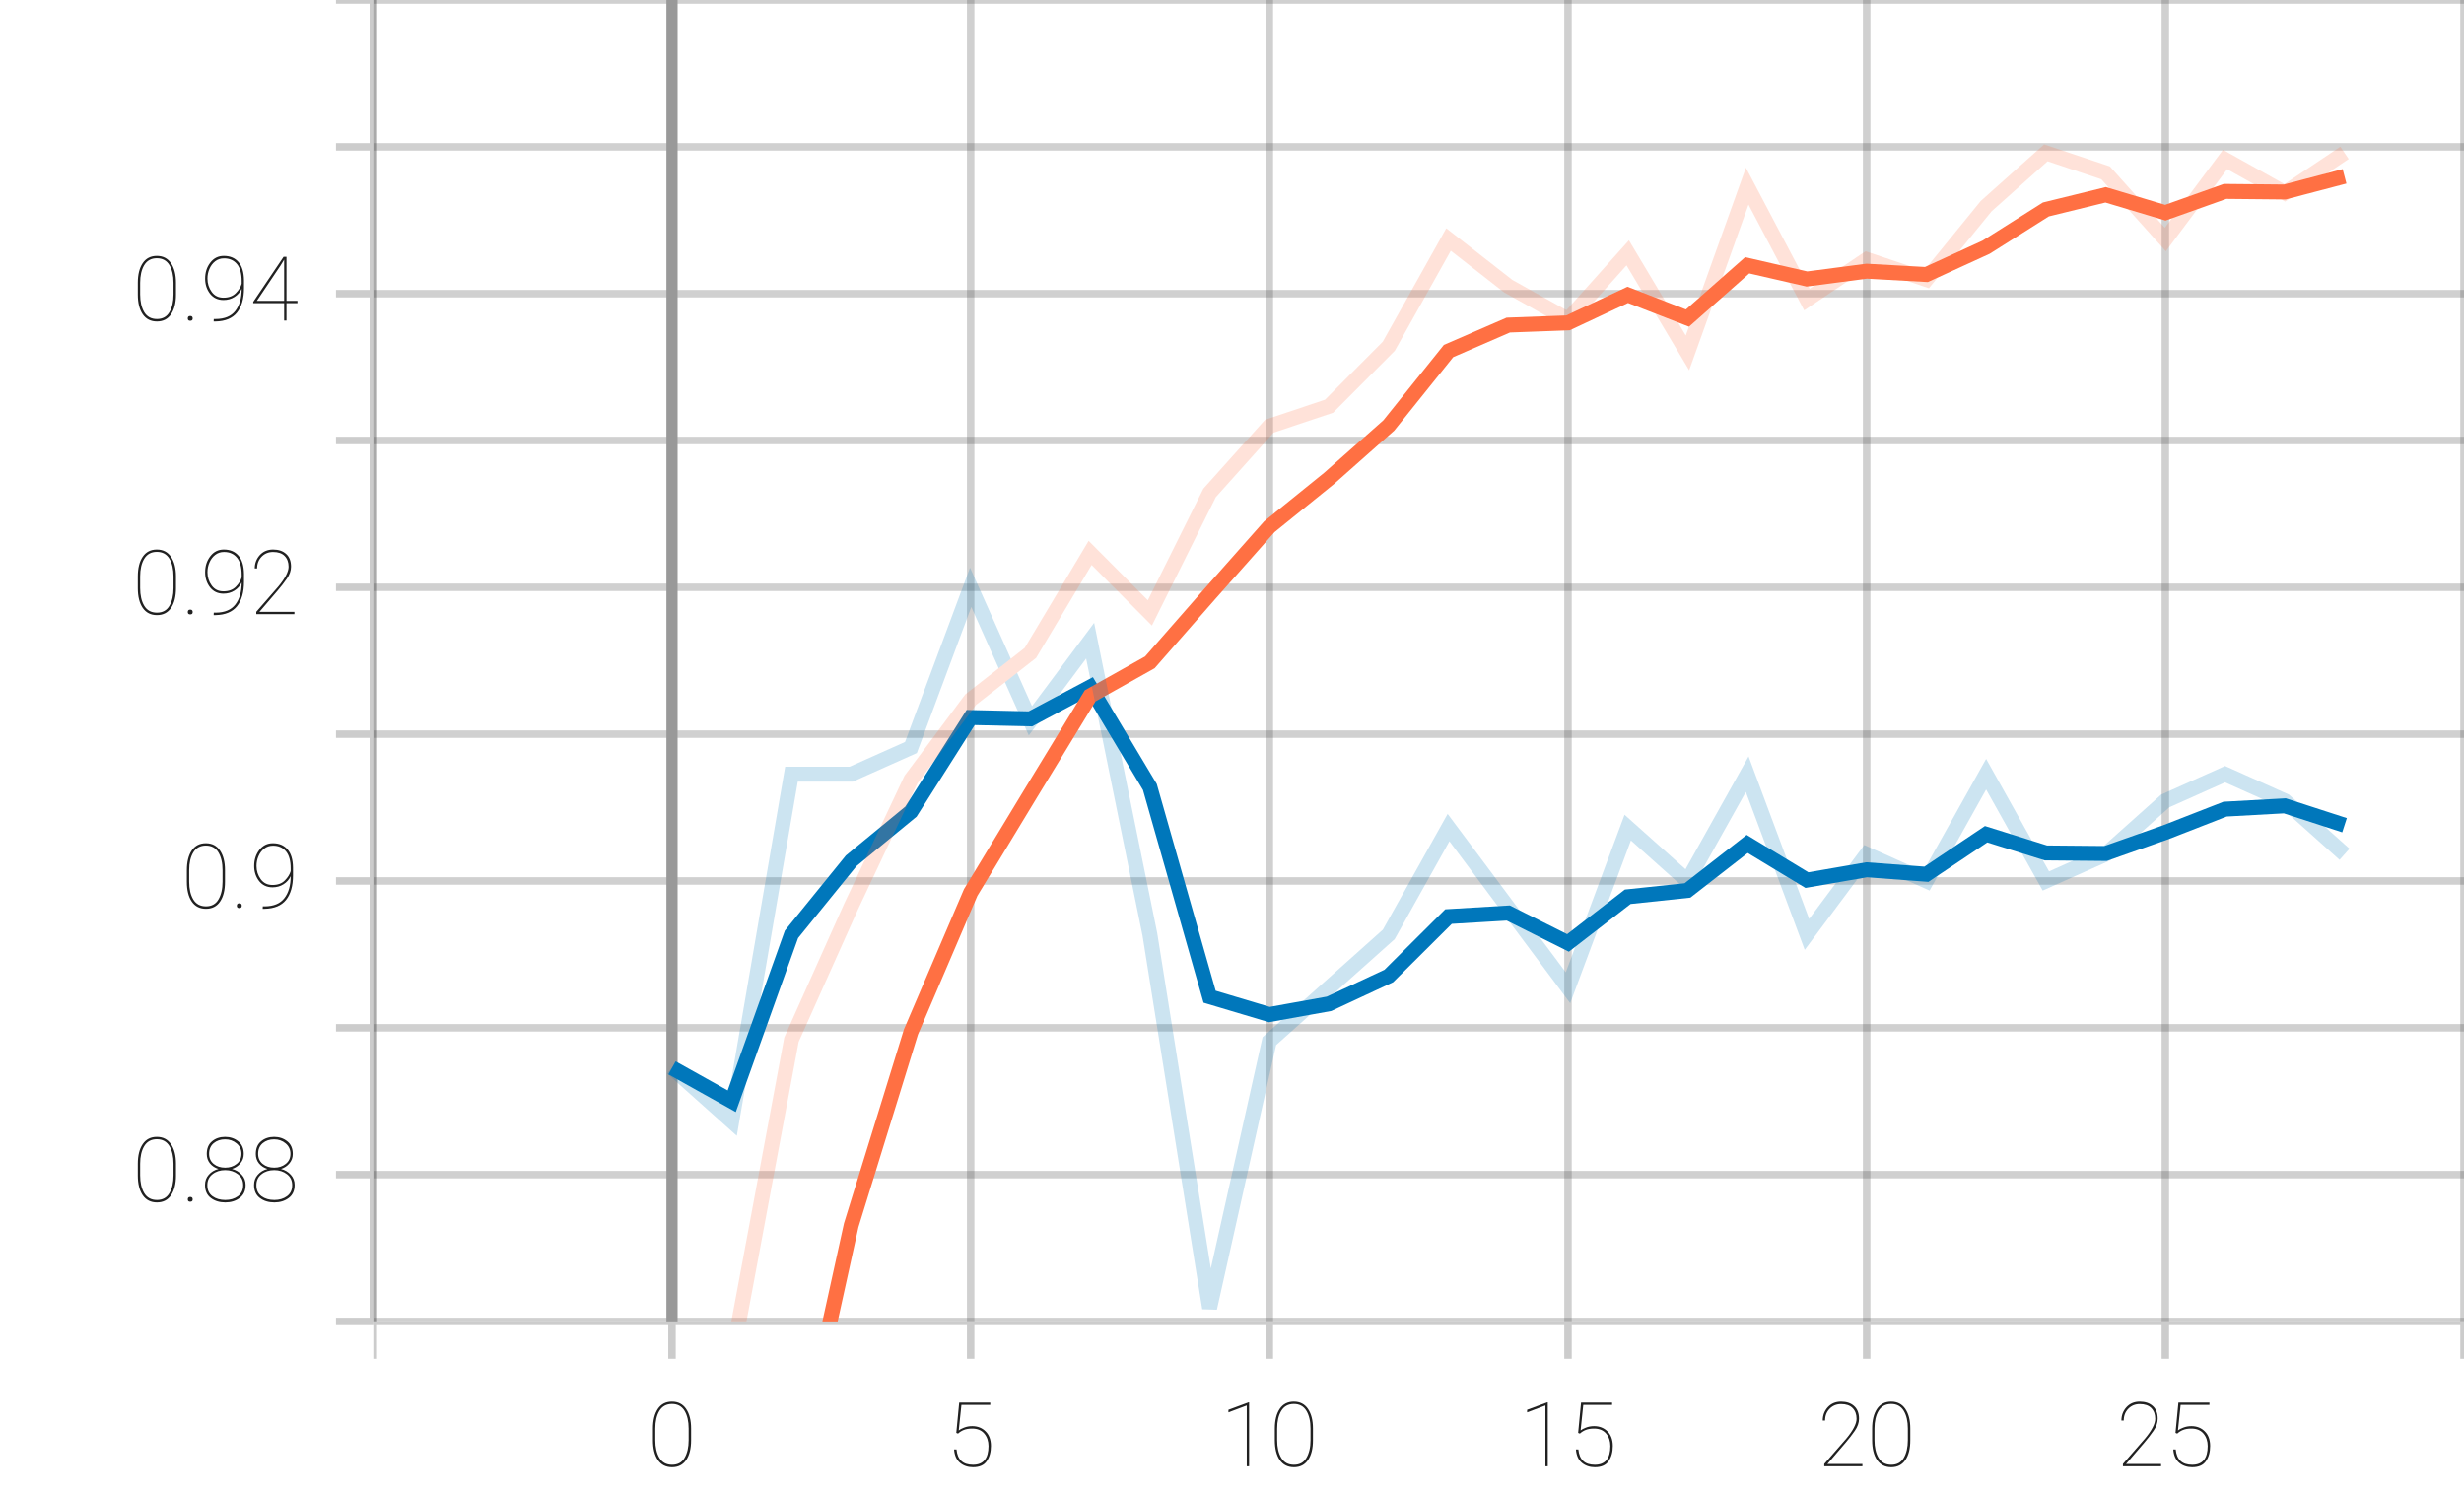
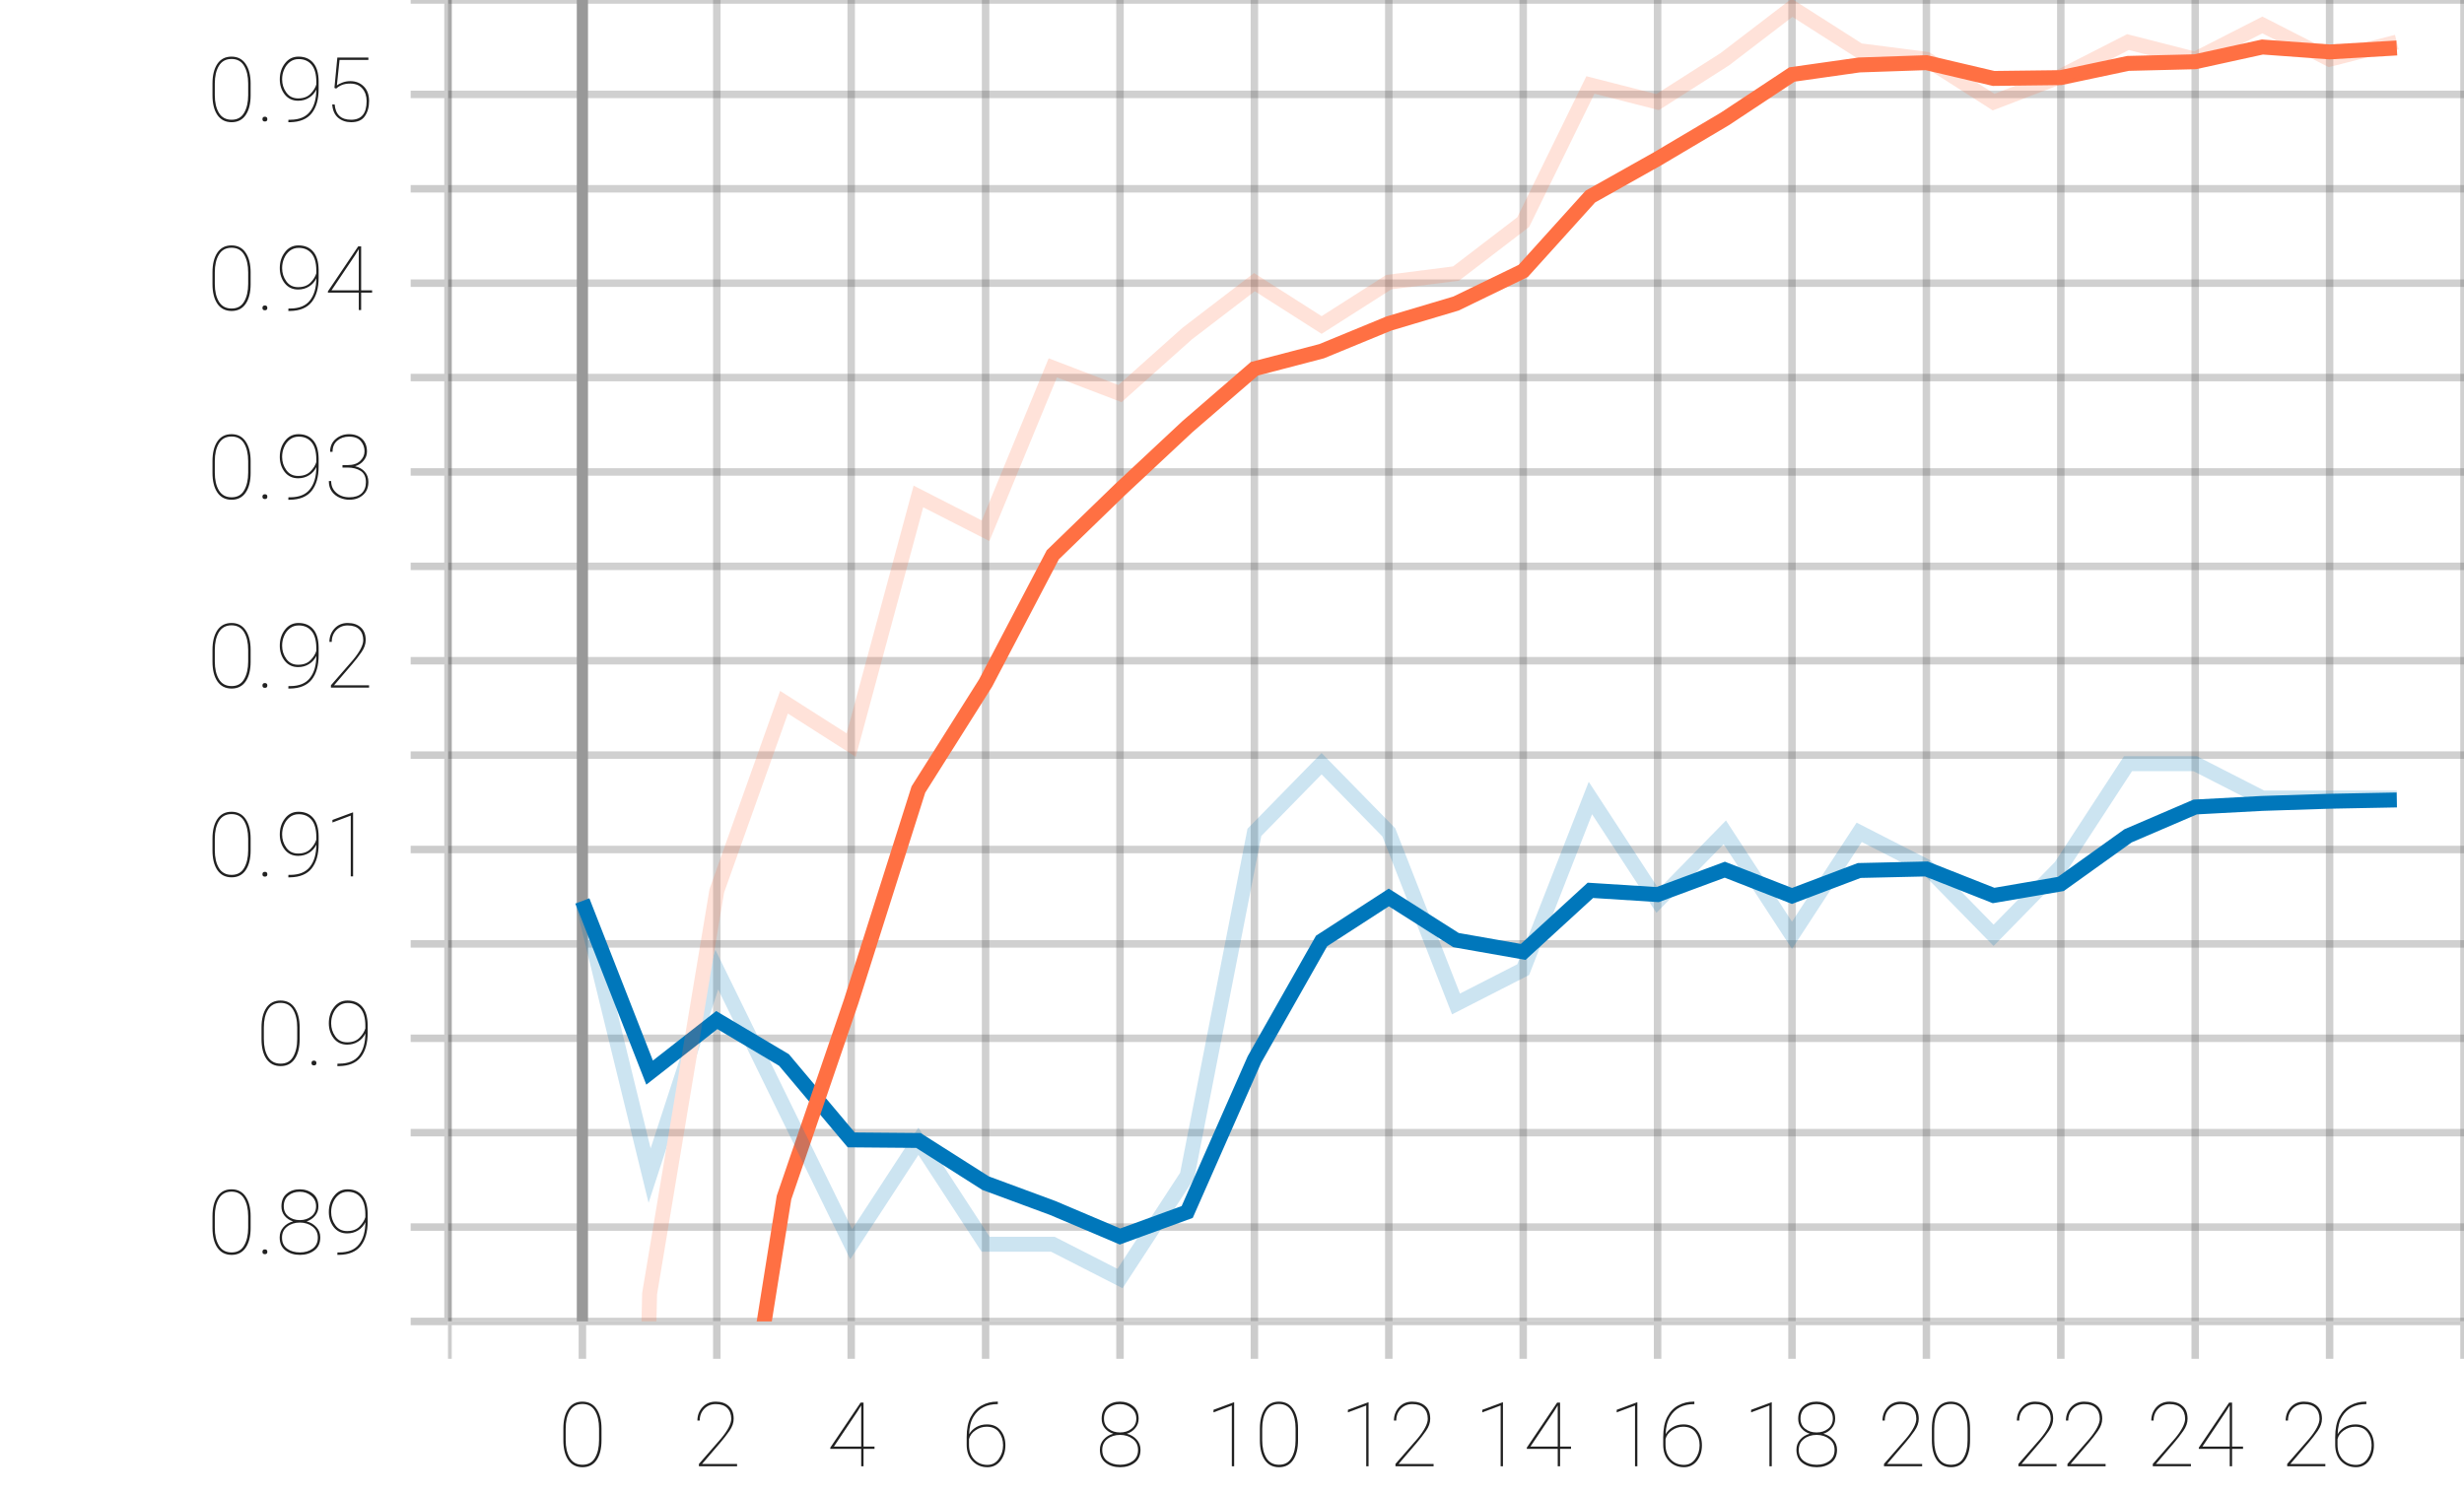
<svg xmlns="http://www.w3.org/2000/svg" viewBox="0 0 330 200">
  <g>
    <g>
      <g>
        <g>
          <g>
-             <line x1="50" y1="177" x2="45" y2="177" style="visibility: inherit;" fill="rgb(0, 0, 0)" stroke="rgb(204, 204, 204)" stroke-width="1px" />
-             <line x1="50" y1="157.333" x2="45" y2="157.333" style="visibility: inherit;" fill="rgb(0, 0, 0)" stroke="rgb(204, 204, 204)" stroke-width="1px" />
-             <line x1="50" y1="137.667" x2="45" y2="137.667" style="visibility: inherit;" fill="rgb(0, 0, 0)" stroke="rgb(204, 204, 204)" stroke-width="1px" />
-             <line x1="50" y1="118" x2="45" y2="118" style="visibility: inherit;" fill="rgb(0, 0, 0)" stroke="rgb(204, 204, 204)" stroke-width="1px" />
-             <line x1="50" y1="98.333" x2="45" y2="98.333" style="visibility: inherit;" fill="rgb(0, 0, 0)" stroke="rgb(204, 204, 204)" stroke-width="1px" />
-             <line x1="50" y1="78.667" x2="45" y2="78.667" style="visibility: inherit;" fill="rgb(0, 0, 0)" stroke="rgb(204, 204, 204)" stroke-width="1px" />
-             <line x1="50" y1="59" x2="45" y2="59" style="visibility: inherit;" fill="rgb(0, 0, 0)" stroke="rgb(204, 204, 204)" stroke-width="1px" />
-             <line x1="50" y1="39.333" x2="45" y2="39.333" style="visibility: inherit;" fill="rgb(0, 0, 0)" stroke="rgb(204, 204, 204)" stroke-width="1px" />
-             <line x1="50" y1="19.667" x2="45" y2="19.667" style="visibility: inherit;" fill="rgb(0, 0, 0)" stroke="rgb(204, 204, 204)" stroke-width="1px" />
-             <line x1="50" y1="0" x2="45" y2="0" style="visibility: inherit;" fill="rgb(0, 0, 0)" stroke="rgb(204, 204, 204)" stroke-width="1px" />
+             <line x1="60" y1="177" x2="55" y2="177" style="visibility: inherit;" fill="rgb(0, 0, 0)" stroke="rgb(204, 204, 204)" stroke-width="1px" />
+             <line x1="60" y1="164.357" x2="55" y2="164.357" style="visibility: inherit;" fill="rgb(0, 0, 0)" stroke="rgb(204, 204, 204)" stroke-width="1px" />
+             <line x1="60" y1="151.714" x2="55" y2="151.714" style="visibility: inherit;" fill="rgb(0, 0, 0)" stroke="rgb(204, 204, 204)" stroke-width="1px" />
+             <line x1="60" y1="139.071" x2="55" y2="139.071" style="visibility: inherit;" fill="rgb(0, 0, 0)" stroke="rgb(204, 204, 204)" stroke-width="1px" />
+             <line x1="60" y1="126.429" x2="55" y2="126.429" style="visibility: inherit;" fill="rgb(0, 0, 0)" stroke="rgb(204, 204, 204)" stroke-width="1px" />
+             <line x1="60" y1="113.786" x2="55" y2="113.786" style="visibility: inherit;" fill="rgb(0, 0, 0)" stroke="rgb(204, 204, 204)" stroke-width="1px" />
+             <line x1="60" y1="101.143" x2="55" y2="101.143" style="visibility: inherit;" fill="rgb(0, 0, 0)" stroke="rgb(204, 204, 204)" stroke-width="1px" />
+             <line x1="60" y1="88.5" x2="55" y2="88.5" style="visibility: inherit;" fill="rgb(0, 0, 0)" stroke="rgb(204, 204, 204)" stroke-width="1px" />
+             <line x1="60" y1="75.857" x2="55" y2="75.857" style="visibility: inherit;" fill="rgb(0, 0, 0)" stroke="rgb(204, 204, 204)" stroke-width="1px" />
+             <line x1="60" y1="63.214" x2="55" y2="63.214" style="visibility: inherit;" fill="rgb(0, 0, 0)" stroke="rgb(204, 204, 204)" stroke-width="1px" />
+             <line x1="60" y1="50.571" x2="55" y2="50.571" style="visibility: inherit;" fill="rgb(0, 0, 0)" stroke="rgb(204, 204, 204)" stroke-width="1px" />
+             <line x1="60" y1="37.929" x2="55" y2="37.929" style="visibility: inherit;" fill="rgb(0, 0, 0)" stroke="rgb(204, 204, 204)" stroke-width="1px" />
+             <line x1="60" y1="25.286" x2="55" y2="25.286" style="visibility: inherit;" fill="rgb(0, 0, 0)" stroke="rgb(204, 204, 204)" stroke-width="1px" />
+             <line x1="60" y1="12.643" x2="55" y2="12.643" style="visibility: inherit;" fill="rgb(0, 0, 0)" stroke="rgb(204, 204, 204)" stroke-width="1px" />
+             <line x1="60" y1="0" x2="55" y2="0" style="visibility: inherit;" fill="rgb(0, 0, 0)" stroke="rgb(204, 204, 204)" stroke-width="1px" />
          </g>
-           <g transform="translate(40, 0)">
-             <text x="0" y="177" dx="0em" dy="0.3em" style="text-anchor: end; visibility: hidden; font-family: Roboto, sans-serif; font-size: 12px; font-weight: 200;" fill="rgb(33, 33, 33)" stroke="none" stroke-width="1px">0.87</text>
-             <text x="0" y="157.333" dx="0em" dy="0.3em" style="text-anchor: end; visibility: inherit; font-family: Roboto, sans-serif; font-size: 12px; font-weight: 200;" fill="rgb(33, 33, 33)" stroke="none" stroke-width="1px">0.88</text>
-             <text x="0" y="137.667" dx="0em" dy="0.3em" style="text-anchor: end; visibility: hidden; font-family: Roboto, sans-serif; font-size: 12px; font-weight: 200;" fill="rgb(33, 33, 33)" stroke="none" stroke-width="1px">0.89</text>
-             <text x="0" y="118" dx="0em" dy="0.3em" style="text-anchor: end; visibility: inherit; font-family: Roboto, sans-serif; font-size: 12px; font-weight: 200;" fill="rgb(33, 33, 33)" stroke="none" stroke-width="1px">0.9</text>
-             <text x="0" y="98.333" dx="0em" dy="0.3em" style="text-anchor: end; visibility: hidden; font-family: Roboto, sans-serif; font-size: 12px; font-weight: 200;" fill="rgb(33, 33, 33)" stroke="none" stroke-width="1px">0.91</text>
-             <text x="0" y="78.667" dx="0em" dy="0.3em" style="text-anchor: end; visibility: inherit; font-family: Roboto, sans-serif; font-size: 12px; font-weight: 200;" fill="rgb(33, 33, 33)" stroke="none" stroke-width="1px">0.92</text>
-             <text x="0" y="59" dx="0em" dy="0.3em" style="text-anchor: end; visibility: hidden; font-family: Roboto, sans-serif; font-size: 12px; font-weight: 200;" fill="rgb(33, 33, 33)" stroke="none" stroke-width="1px">0.93</text>
-             <text x="0" y="39.333" dx="0em" dy="0.3em" style="text-anchor: end; visibility: inherit; font-family: Roboto, sans-serif; font-size: 12px; font-weight: 200;" fill="rgb(33, 33, 33)" stroke="none" stroke-width="1px">0.94</text>
-             <text x="0" y="19.667" dx="0em" dy="0.3em" style="text-anchor: end; visibility: hidden; font-family: Roboto, sans-serif; font-size: 12px; font-weight: 200;" fill="rgb(33, 33, 33)" stroke="none" stroke-width="1px">0.95</text>
-             <text x="0" y="0" dx="0em" dy="0.3em" style="text-anchor: end; visibility: hidden; font-family: Roboto, sans-serif; font-size: 12px; font-weight: 200;" fill="rgb(33, 33, 33)" stroke="none" stroke-width="1px">0.96</text>
+           <g transform="translate(50, 0)">
+             <text x="0" y="177" dx="0em" dy="0.3em" style="text-anchor: end; visibility: hidden; font-family: Roboto, sans-serif; font-size: 12px; font-weight: 200;" fill="rgb(33, 33, 33)" stroke="none" stroke-width="1px">0.885</text>
+             <text x="0" y="164.357" dx="0em" dy="0.3em" style="text-anchor: end; visibility: inherit; font-family: Roboto, sans-serif; font-size: 12px; font-weight: 200;" fill="rgb(33, 33, 33)" stroke="none" stroke-width="1px">0.89</text>
+             <text x="0" y="151.714" dx="0em" dy="0.3em" style="text-anchor: end; visibility: hidden; font-family: Roboto, sans-serif; font-size: 12px; font-weight: 200;" fill="rgb(33, 33, 33)" stroke="none" stroke-width="1px">0.895</text>
+             <text x="0" y="139.071" dx="0em" dy="0.3em" style="text-anchor: end; visibility: inherit; font-family: Roboto, sans-serif; font-size: 12px; font-weight: 200;" fill="rgb(33, 33, 33)" stroke="none" stroke-width="1px">0.9</text>
+             <text x="0" y="126.429" dx="0em" dy="0.3em" style="text-anchor: end; visibility: hidden; font-family: Roboto, sans-serif; font-size: 12px; font-weight: 200;" fill="rgb(33, 33, 33)" stroke="none" stroke-width="1px">0.905</text>
+             <text x="0" y="113.786" dx="0em" dy="0.3em" style="text-anchor: end; visibility: inherit; font-family: Roboto, sans-serif; font-size: 12px; font-weight: 200;" fill="rgb(33, 33, 33)" stroke="none" stroke-width="1px">0.91</text>
+             <text x="0" y="101.143" dx="0em" dy="0.3em" style="text-anchor: end; visibility: hidden; font-family: Roboto, sans-serif; font-size: 12px; font-weight: 200;" fill="rgb(33, 33, 33)" stroke="none" stroke-width="1px">0.915</text>
+             <text x="0" y="88.5" dx="0em" dy="0.3em" style="text-anchor: end; visibility: inherit; font-family: Roboto, sans-serif; font-size: 12px; font-weight: 200;" fill="rgb(33, 33, 33)" stroke="none" stroke-width="1px">0.92</text>
+             <text x="0" y="75.857" dx="0em" dy="0.3em" style="text-anchor: end; visibility: hidden; font-family: Roboto, sans-serif; font-size: 12px; font-weight: 200;" fill="rgb(33, 33, 33)" stroke="none" stroke-width="1px">0.925</text>
+             <text x="0" y="63.214" dx="0em" dy="0.3em" style="text-anchor: end; visibility: inherit; font-family: Roboto, sans-serif; font-size: 12px; font-weight: 200;" fill="rgb(33, 33, 33)" stroke="none" stroke-width="1px">0.93</text>
+             <text x="0" y="50.571" dx="0em" dy="0.3em" style="text-anchor: end; visibility: hidden; font-family: Roboto, sans-serif; font-size: 12px; font-weight: 200;" fill="rgb(33, 33, 33)" stroke="none" stroke-width="1px">0.935</text>
+             <text x="0" y="37.929" dx="0em" dy="0.3em" style="text-anchor: end; visibility: inherit; font-family: Roboto, sans-serif; font-size: 12px; font-weight: 200;" fill="rgb(33, 33, 33)" stroke="none" stroke-width="1px">0.94</text>
+             <text x="0" y="25.286" dx="0em" dy="0.3em" style="text-anchor: end; visibility: hidden; font-family: Roboto, sans-serif; font-size: 12px; font-weight: 200;" fill="rgb(33, 33, 33)" stroke="none" stroke-width="1px">0.945</text>
+             <text x="0" y="12.643" dx="0em" dy="0.3em" style="text-anchor: end; visibility: inherit; font-family: Roboto, sans-serif; font-size: 12px; font-weight: 200;" fill="rgb(33, 33, 33)" stroke="none" stroke-width="1px">0.95</text>
+             <text x="0" y="0" dx="0em" dy="0.3em" style="text-anchor: end; visibility: hidden; font-family: Roboto, sans-serif; font-size: 12px; font-weight: 200;" fill="rgb(33, 33, 33)" stroke="none" stroke-width="1px">0.955</text>
          </g>
-           <line x1="50" y1="0" x2="50" y2="177" fill="rgb(0, 0, 0)" stroke="rgb(204, 204, 204)" stroke-width="1px" />
+           <line x1="60" y1="0" x2="60" y2="177" fill="rgb(0, 0, 0)" stroke="rgb(204, 204, 204)" stroke-width="1px" />
        </g>
      </g>
-       <g transform="translate(50, 0)" clip-path="url(#clip_0)">
+       <g transform="translate(60, 0)" clip-path="url(#clip_0)">
        <clipPath id="clip_0">
-           <rect width="280" height="177" />
+           <rect width="270" height="177" />
        </clipPath>
        <g>
          <g>
            <g>
              <line x1="0" y1="0" x2="0" y2="177" fill="rgb(0, 0, 0)" stroke="rgb(66, 66, 66)" stroke-width="1px" opacity="0.25" />
-               <line x1="40" y1="0" x2="40" y2="177" fill="rgb(0, 0, 0)" stroke="rgb(66, 66, 66)" stroke-width="1px" opacity="0.25" />
-               <line x1="80" y1="0" x2="80" y2="177" fill="rgb(0, 0, 0)" stroke="rgb(66, 66, 66)" stroke-width="1px" opacity="0.25" />
-               <line x1="120" y1="0" x2="120" y2="177" fill="rgb(0, 0, 0)" stroke="rgb(66, 66, 66)" stroke-width="1px" opacity="0.25" />
-               <line x1="160" y1="0" x2="160" y2="177" fill="rgb(0, 0, 0)" stroke="rgb(66, 66, 66)" stroke-width="1px" opacity="0.25" />
-               <line x1="200" y1="0" x2="200" y2="177" fill="rgb(0, 0, 0)" stroke="rgb(66, 66, 66)" stroke-width="1px" opacity="0.25" />
-               <line x1="240" y1="0" x2="240" y2="177" fill="rgb(0, 0, 0)" stroke="rgb(66, 66, 66)" stroke-width="1px" opacity="0.25" />
-               <line x1="280" y1="0" x2="280" y2="177" fill="rgb(0, 0, 0)" stroke="rgb(66, 66, 66)" stroke-width="1px" opacity="0.25" />
+               <line x1="18" y1="0" x2="18" y2="177" fill="rgb(0, 0, 0)" stroke="rgb(66, 66, 66)" stroke-width="1px" opacity="0.25" />
+               <line x1="36" y1="0" x2="36" y2="177" fill="rgb(0, 0, 0)" stroke="rgb(66, 66, 66)" stroke-width="1px" opacity="0.25" />
+               <line x1="54" y1="0" x2="54" y2="177" fill="rgb(0, 0, 0)" stroke="rgb(66, 66, 66)" stroke-width="1px" opacity="0.25" />
+               <line x1="72" y1="0" x2="72" y2="177" fill="rgb(0, 0, 0)" stroke="rgb(66, 66, 66)" stroke-width="1px" opacity="0.25" />
+               <line x1="90" y1="0" x2="90" y2="177" fill="rgb(0, 0, 0)" stroke="rgb(66, 66, 66)" stroke-width="1px" opacity="0.25" />
+               <line x1="108" y1="0" x2="108" y2="177" fill="rgb(0, 0, 0)" stroke="rgb(66, 66, 66)" stroke-width="1px" opacity="0.25" />
+               <line x1="126" y1="0" x2="126" y2="177" fill="rgb(0, 0, 0)" stroke="rgb(66, 66, 66)" stroke-width="1px" opacity="0.25" />
+               <line x1="144" y1="0" x2="144" y2="177" fill="rgb(0, 0, 0)" stroke="rgb(66, 66, 66)" stroke-width="1px" opacity="0.25" />
+               <line x1="162" y1="0" x2="162" y2="177" fill="rgb(0, 0, 0)" stroke="rgb(66, 66, 66)" stroke-width="1px" opacity="0.25" />
+               <line x1="180" y1="0" x2="180" y2="177" fill="rgb(0, 0, 0)" stroke="rgb(66, 66, 66)" stroke-width="1px" opacity="0.25" />
+               <line x1="198" y1="0" x2="198" y2="177" fill="rgb(0, 0, 0)" stroke="rgb(66, 66, 66)" stroke-width="1px" opacity="0.25" />
+               <line x1="216" y1="0" x2="216" y2="177" fill="rgb(0, 0, 0)" stroke="rgb(66, 66, 66)" stroke-width="1px" opacity="0.25" />
+               <line x1="234" y1="0" x2="234" y2="177" fill="rgb(0, 0, 0)" stroke="rgb(66, 66, 66)" stroke-width="1px" opacity="0.25" />
+               <line x1="252" y1="0" x2="252" y2="177" fill="rgb(0, 0, 0)" stroke="rgb(66, 66, 66)" stroke-width="1px" opacity="0.25" />
+               <line x1="270" y1="0" x2="270" y2="177" fill="rgb(0, 0, 0)" stroke="rgb(66, 66, 66)" stroke-width="1px" opacity="0.25" />
            </g>
            <g>
-               <line x1="0" y1="177" x2="280" y2="177" fill="rgb(0, 0, 0)" stroke="rgb(66, 66, 66)" stroke-width="1px" opacity="0.25" />
-               <line x1="0" y1="157.333" x2="280" y2="157.333" fill="rgb(0, 0, 0)" stroke="rgb(66, 66, 66)" stroke-width="1px" opacity="0.25" />
-               <line x1="0" y1="137.667" x2="280" y2="137.667" fill="rgb(0, 0, 0)" stroke="rgb(66, 66, 66)" stroke-width="1px" opacity="0.25" />
-               <line x1="0" y1="118" x2="280" y2="118" fill="rgb(0, 0, 0)" stroke="rgb(66, 66, 66)" stroke-width="1px" opacity="0.25" />
-               <line x1="0" y1="98.333" x2="280" y2="98.333" fill="rgb(0, 0, 0)" stroke="rgb(66, 66, 66)" stroke-width="1px" opacity="0.25" />
-               <line x1="0" y1="78.667" x2="280" y2="78.667" fill="rgb(0, 0, 0)" stroke="rgb(66, 66, 66)" stroke-width="1px" opacity="0.25" />
-               <line x1="0" y1="59" x2="280" y2="59" fill="rgb(0, 0, 0)" stroke="rgb(66, 66, 66)" stroke-width="1px" opacity="0.25" />
-               <line x1="0" y1="39.333" x2="280" y2="39.333" fill="rgb(0, 0, 0)" stroke="rgb(66, 66, 66)" stroke-width="1px" opacity="0.25" />
-               <line x1="0" y1="19.667" x2="280" y2="19.667" fill="rgb(0, 0, 0)" stroke="rgb(66, 66, 66)" stroke-width="1px" opacity="0.25" />
-               <line x1="0" y1="0" x2="280" y2="0" fill="rgb(0, 0, 0)" stroke="rgb(66, 66, 66)" stroke-width="1px" opacity="0.25" />
+               <line x1="0" y1="177" x2="270" y2="177" fill="rgb(0, 0, 0)" stroke="rgb(66, 66, 66)" stroke-width="1px" opacity="0.25" />
+               <line x1="0" y1="164.357" x2="270" y2="164.357" fill="rgb(0, 0, 0)" stroke="rgb(66, 66, 66)" stroke-width="1px" opacity="0.25" />
+               <line x1="0" y1="151.714" x2="270" y2="151.714" fill="rgb(0, 0, 0)" stroke="rgb(66, 66, 66)" stroke-width="1px" opacity="0.25" />
+               <line x1="0" y1="139.071" x2="270" y2="139.071" fill="rgb(0, 0, 0)" stroke="rgb(66, 66, 66)" stroke-width="1px" opacity="0.25" />
+               <line x1="0" y1="126.429" x2="270" y2="126.429" fill="rgb(0, 0, 0)" stroke="rgb(66, 66, 66)" stroke-width="1px" opacity="0.25" />
+               <line x1="0" y1="113.786" x2="270" y2="113.786" fill="rgb(0, 0, 0)" stroke="rgb(66, 66, 66)" stroke-width="1px" opacity="0.25" />
+               <line x1="0" y1="101.143" x2="270" y2="101.143" fill="rgb(0, 0, 0)" stroke="rgb(66, 66, 66)" stroke-width="1px" opacity="0.25" />
+               <line x1="0" y1="88.5" x2="270" y2="88.5" fill="rgb(0, 0, 0)" stroke="rgb(66, 66, 66)" stroke-width="1px" opacity="0.25" />
+               <line x1="0" y1="75.857" x2="270" y2="75.857" fill="rgb(0, 0, 0)" stroke="rgb(66, 66, 66)" stroke-width="1px" opacity="0.25" />
+               <line x1="0" y1="63.214" x2="270" y2="63.214" fill="rgb(0, 0, 0)" stroke="rgb(66, 66, 66)" stroke-width="1px" opacity="0.25" />
+               <line x1="0" y1="50.571" x2="270" y2="50.571" fill="rgb(0, 0, 0)" stroke="rgb(66, 66, 66)" stroke-width="1px" opacity="0.25" />
+               <line x1="0" y1="37.929" x2="270" y2="37.929" fill="rgb(0, 0, 0)" stroke="rgb(66, 66, 66)" stroke-width="1px" opacity="0.25" />
+               <line x1="0" y1="25.286" x2="270" y2="25.286" fill="rgb(0, 0, 0)" stroke="rgb(66, 66, 66)" stroke-width="1px" opacity="0.25" />
+               <line x1="0" y1="12.643" x2="270" y2="12.643" fill="rgb(0, 0, 0)" stroke="rgb(66, 66, 66)" stroke-width="1px" opacity="0.25" />
+               <line x1="0" y1="0" x2="270" y2="0" fill="rgb(0, 0, 0)" stroke="rgb(66, 66, 66)" stroke-width="1px" opacity="0.25" />
            </g>
          </g>
        </g>
        <g>
          <g>
-             <line x1="0" y1="1888" x2="280" y2="1888" fill="rgb(0, 0, 0)" stroke="rgb(153, 153, 153)" stroke-width="1.5px" />
+             <line x1="0" y1="2414.786" x2="270" y2="2414.786" fill="rgb(0, 0, 0)" stroke="rgb(153, 153, 153)" stroke-width="1.5px" />
          </g>
        </g>
        <g>
          <g>
-             <line x1="40" y1="0" x2="40" y2="177" fill="rgb(0, 0, 0)" stroke="rgb(153, 153, 153)" stroke-width="1.5px" />
+             <line x1="18" y1="0" x2="18" y2="177" fill="rgb(0, 0, 0)" stroke="rgb(153, 153, 153)" stroke-width="1.5px" />
          </g>
        </g>
        <g>
          <g>
            <g>
              <g>
                <g>
-                   <path stroke="rgb(0, 119, 187)" stroke-width="2px" d="M40,143.03L48,147.5L56,125.151L64,115.292L72,108.712L80,96.106L88,96.287L96,92.028L104,105.412L112,133.502L120,135.892L128,134.453L136,130.728L144,122.77L152,122.292L160,126.298L168,120.117L176,119.27L184,113.04L192,117.885L200,116.501L208,117.1L216,111.739L224,114.243L232,114.316L240,111.499L248,108.378L256,107.936L264,110.531" style="fill: none;" fill="none" />
+                   <path stroke="rgb(0, 119, 187)" stroke-width="2px" d="M18,120.682L27,143.669L36,136.632L45,141.979L54,152.682L63,152.758L72,158.477L81,161.805L90,165.623L99,162.338L108,141.924L117,126.036L126,120.209L135,125.92L144,127.503L153,119.255L162,119.826L171,116.49L180,120.006L189,116.598L198,116.393L207,119.947L216,118.402L225,111.958L234,108.092L243,107.611L252,107.322L261,107.149" style="fill: none;" fill="none" />
                </g>
                <g>
-                   <path stroke="rgb(255, 112, 67)" stroke-width="2px" d="M56,200.445L64,164.116L72,138.226L80,119.547L88,106.341L96,93.207L104,88.717L112,79.583L120,70.553L128,64.081L136,56.988L144,47.017L152,43.542L160,43.245L168,39.493L176,42.602L184,35.535L192,37.369L200,36.325L208,36.771L216,33.109L224,28.054L232,26.092L240,28.488L248,25.638L256,25.715L264,23.617" style="fill: none;" fill="none" />
+                   <path stroke="rgb(255, 112, 67)" stroke-width="2px" d="M36,216.833L45,160.411L54,134.122L63,105.749L72,91.487L81,74.313L90,65.587L99,57.174L108,49.392L117,47.043L126,43.337L135,40.657L144,36.293L153,26.325L162,21.265L171,15.932L180,9.977L189,8.701L198,8.394L207,10.507L216,10.397L225,8.493L234,8.27L243,6.299L252,6.953L261,6.427" style="fill: none;" fill="none" />
                </g>
              </g>
            </g>
          </g>
          <g opacity="0.2">
            <g>
              <g>
                <g>
-                   <path stroke="rgb(0, 119, 187)" stroke-width="2px" d="M40,143.03L48,150.182L56,103.697L64,103.697L72,100.121L80,78.667L88,96.545L96,85.818L104,125.152L112,175.212L120,139.455L128,132.303L136,125.152L144,110.849L152,121.576L160,132.303L168,110.849L176,118L184,103.697L192,125.152L200,114.424L208,118L216,103.697L224,118L232,114.424L240,107.273L248,103.697L256,107.273L264,114.424" style="fill: none;" fill="none" />
+                   <path stroke="rgb(0, 119, 187)" stroke-width="2px" d="M18,120.682L27,157.461L36,129.877L45,148.266L54,166.656L63,152.864L72,166.656L81,166.656L90,171.253L99,157.461L108,111.487L117,102.292L126,111.487L135,134.474L144,129.877L153,106.89L162,120.682L171,111.487L180,125.279L189,111.487L198,116.084L207,125.279L216,116.084L225,102.292L234,102.292L243,106.89L252,106.89L261,106.89" style="fill: none;" fill="none" />
                </g>
                <g>
-                   <path stroke="rgb(255, 112, 67)" stroke-width="2px" d="M48,182.127L56,139.256L64,121.394L72,104.425L80,93.707L88,87.455L96,74.058L104,82.096L112,66.02L120,57.089L128,54.409L136,46.371L144,32.081L152,38.333L160,42.799L168,33.867L176,47.264L184,24.936L192,40.119L200,34.76L208,37.44L216,27.616L224,20.47L232,23.15L240,32.081L248,21.364L256,25.829L264,20.47" style="fill: none;" fill="none" />
+                   <path stroke="rgb(255, 112, 67)" stroke-width="2px" d="M18,560.27L27,173.291L36,119.32L45,94.058L54,99.799L63,66.498L72,71.092L81,49.274L90,52.719L99,44.681L108,37.791L117,43.532L126,37.791L135,36.643L144,29.753L153,11.38L162,13.676L171,7.935L180,1.045L189,6.786L198,7.935L207,13.676L216,10.231L225,5.638L234,7.935L243,3.342L252,7.935L261,5.638" style="fill: none;" fill="none" />
                </g>
              </g>
            </g>
          </g>
        </g>
      </g>
-       <g transform="translate(50, 177)" clip-path="url(#clip_1)">
+       <g transform="translate(60, 177)" clip-path="url(#clip_1)">
        <clipPath id="clip_1">
-           <rect width="280" height="23" />
+           <rect width="270" height="23" />
        </clipPath>
        <g>
          <g>
            <line x1="0" y1="0" x2="0" y2="5" style="visibility: inherit;" fill="rgb(0, 0, 0)" stroke="rgb(204, 204, 204)" stroke-width="1px" />
-             <line x1="40" y1="0" x2="40" y2="5" style="visibility: inherit;" fill="rgb(0, 0, 0)" stroke="rgb(204, 204, 204)" stroke-width="1px" />
-             <line x1="80" y1="0" x2="80" y2="5" style="visibility: inherit;" fill="rgb(0, 0, 0)" stroke="rgb(204, 204, 204)" stroke-width="1px" />
-             <line x1="120" y1="0" x2="120" y2="5" style="visibility: inherit;" fill="rgb(0, 0, 0)" stroke="rgb(204, 204, 204)" stroke-width="1px" />
-             <line x1="160" y1="0" x2="160" y2="5" style="visibility: inherit;" fill="rgb(0, 0, 0)" stroke="rgb(204, 204, 204)" stroke-width="1px" />
-             <line x1="200" y1="0" x2="200" y2="5" style="visibility: inherit;" fill="rgb(0, 0, 0)" stroke="rgb(204, 204, 204)" stroke-width="1px" />
-             <line x1="240" y1="0" x2="240" y2="5" style="visibility: inherit;" fill="rgb(0, 0, 0)" stroke="rgb(204, 204, 204)" stroke-width="1px" />
-             <line x1="280" y1="0" x2="280" y2="5" style="visibility: inherit;" fill="rgb(0, 0, 0)" stroke="rgb(204, 204, 204)" stroke-width="1px" />
+             <line x1="18" y1="0" x2="18" y2="5" style="visibility: inherit;" fill="rgb(0, 0, 0)" stroke="rgb(204, 204, 204)" stroke-width="1px" />
+             <line x1="36" y1="0" x2="36" y2="5" style="visibility: inherit;" fill="rgb(0, 0, 0)" stroke="rgb(204, 204, 204)" stroke-width="1px" />
+             <line x1="54" y1="0" x2="54" y2="5" style="visibility: inherit;" fill="rgb(0, 0, 0)" stroke="rgb(204, 204, 204)" stroke-width="1px" />
+             <line x1="72" y1="0" x2="72" y2="5" style="visibility: inherit;" fill="rgb(0, 0, 0)" stroke="rgb(204, 204, 204)" stroke-width="1px" />
+             <line x1="90" y1="0" x2="90" y2="5" style="visibility: inherit;" fill="rgb(0, 0, 0)" stroke="rgb(204, 204, 204)" stroke-width="1px" />
+             <line x1="108" y1="0" x2="108" y2="5" style="visibility: inherit;" fill="rgb(0, 0, 0)" stroke="rgb(204, 204, 204)" stroke-width="1px" />
+             <line x1="126" y1="0" x2="126" y2="5" style="visibility: inherit;" fill="rgb(0, 0, 0)" stroke="rgb(204, 204, 204)" stroke-width="1px" />
+             <line x1="144" y1="0" x2="144" y2="5" style="visibility: inherit;" fill="rgb(0, 0, 0)" stroke="rgb(204, 204, 204)" stroke-width="1px" />
+             <line x1="162" y1="0" x2="162" y2="5" style="visibility: inherit;" fill="rgb(0, 0, 0)" stroke="rgb(204, 204, 204)" stroke-width="1px" />
+             <line x1="180" y1="0" x2="180" y2="5" style="visibility: inherit;" fill="rgb(0, 0, 0)" stroke="rgb(204, 204, 204)" stroke-width="1px" />
+             <line x1="198" y1="0" x2="198" y2="5" style="visibility: inherit;" fill="rgb(0, 0, 0)" stroke="rgb(204, 204, 204)" stroke-width="1px" />
+             <line x1="216" y1="0" x2="216" y2="5" style="visibility: inherit;" fill="rgb(0, 0, 0)" stroke="rgb(204, 204, 204)" stroke-width="1px" />
+             <line x1="234" y1="0" x2="234" y2="5" style="visibility: inherit;" fill="rgb(0, 0, 0)" stroke="rgb(204, 204, 204)" stroke-width="1px" />
+             <line x1="252" y1="0" x2="252" y2="5" style="visibility: inherit;" fill="rgb(0, 0, 0)" stroke="rgb(204, 204, 204)" stroke-width="1px" />
+             <line x1="270" y1="0" x2="270" y2="5" style="visibility: inherit;" fill="rgb(0, 0, 0)" stroke="rgb(204, 204, 204)" stroke-width="1px" />
          </g>
          <g transform="translate(0, 8)">
-             <text x="0" y="0" dx="0em" dy="0.95em" style="text-anchor: middle; visibility: hidden; font-family: Roboto, sans-serif; font-size: 12px; font-weight: 200;" fill="rgb(33, 33, 33)" stroke="none" stroke-width="1px">-5</text>
-             <text x="40" y="0" dx="0em" dy="0.95em" style="text-anchor: middle; visibility: inherit; font-family: Roboto, sans-serif; font-size: 12px; font-weight: 200;" fill="rgb(33, 33, 33)" stroke="none" stroke-width="1px">0</text>
-             <text x="80" y="0" dx="0em" dy="0.95em" style="text-anchor: middle; visibility: inherit; font-family: Roboto, sans-serif; font-size: 12px; font-weight: 200;" fill="rgb(33, 33, 33)" stroke="none" stroke-width="1px">5</text>
-             <text x="120" y="0" dx="0em" dy="0.95em" style="text-anchor: middle; visibility: inherit; font-family: Roboto, sans-serif; font-size: 12px; font-weight: 200;" fill="rgb(33, 33, 33)" stroke="none" stroke-width="1px">10</text>
-             <text x="160" y="0" dx="0em" dy="0.95em" style="text-anchor: middle; visibility: inherit; font-family: Roboto, sans-serif; font-size: 12px; font-weight: 200;" fill="rgb(33, 33, 33)" stroke="none" stroke-width="1px">15</text>
-             <text x="200" y="0" dx="0em" dy="0.95em" style="text-anchor: middle; visibility: inherit; font-family: Roboto, sans-serif; font-size: 12px; font-weight: 200;" fill="rgb(33, 33, 33)" stroke="none" stroke-width="1px">20</text>
-             <text x="240" y="0" dx="0em" dy="0.95em" style="text-anchor: middle; visibility: inherit; font-family: Roboto, sans-serif; font-size: 12px; font-weight: 200;" fill="rgb(33, 33, 33)" stroke="none" stroke-width="1px">25</text>
-             <text x="280" y="0" dx="0em" dy="0.95em" style="text-anchor: middle; visibility: hidden; font-family: Roboto, sans-serif; font-size: 12px; font-weight: 200;" fill="rgb(33, 33, 33)" stroke="none" stroke-width="1px">30</text>
+             <text x="0" y="0" dx="0em" dy="0.95em" style="text-anchor: middle; visibility: hidden; font-family: Roboto, sans-serif; font-size: 12px; font-weight: 200;" fill="rgb(33, 33, 33)" stroke="none" stroke-width="1px">-2</text>
+             <text x="18" y="0" dx="0em" dy="0.95em" style="text-anchor: middle; visibility: inherit; font-family: Roboto, sans-serif; font-size: 12px; font-weight: 200;" fill="rgb(33, 33, 33)" stroke="none" stroke-width="1px">0</text>
+             <text x="36" y="0" dx="0em" dy="0.95em" style="text-anchor: middle; visibility: inherit; font-family: Roboto, sans-serif; font-size: 12px; font-weight: 200;" fill="rgb(33, 33, 33)" stroke="none" stroke-width="1px">2</text>
+             <text x="54" y="0" dx="0em" dy="0.95em" style="text-anchor: middle; visibility: inherit; font-family: Roboto, sans-serif; font-size: 12px; font-weight: 200;" fill="rgb(33, 33, 33)" stroke="none" stroke-width="1px">4</text>
+             <text x="72" y="0" dx="0em" dy="0.95em" style="text-anchor: middle; visibility: inherit; font-family: Roboto, sans-serif; font-size: 12px; font-weight: 200;" fill="rgb(33, 33, 33)" stroke="none" stroke-width="1px">6</text>
+             <text x="90" y="0" dx="0em" dy="0.95em" style="text-anchor: middle; visibility: inherit; font-family: Roboto, sans-serif; font-size: 12px; font-weight: 200;" fill="rgb(33, 33, 33)" stroke="none" stroke-width="1px">8</text>
+             <text x="108" y="0" dx="0em" dy="0.95em" style="text-anchor: middle; visibility: inherit; font-family: Roboto, sans-serif; font-size: 12px; font-weight: 200;" fill="rgb(33, 33, 33)" stroke="none" stroke-width="1px">10</text>
+             <text x="126" y="0" dx="0em" dy="0.95em" style="text-anchor: middle; visibility: inherit; font-family: Roboto, sans-serif; font-size: 12px; font-weight: 200;" fill="rgb(33, 33, 33)" stroke="none" stroke-width="1px">12</text>
+             <text x="144" y="0" dx="0em" dy="0.95em" style="text-anchor: middle; visibility: inherit; font-family: Roboto, sans-serif; font-size: 12px; font-weight: 200;" fill="rgb(33, 33, 33)" stroke="none" stroke-width="1px">14</text>
+             <text x="162" y="0" dx="0em" dy="0.95em" style="text-anchor: middle; visibility: inherit; font-family: Roboto, sans-serif; font-size: 12px; font-weight: 200;" fill="rgb(33, 33, 33)" stroke="none" stroke-width="1px">16</text>
+             <text x="180" y="0" dx="0em" dy="0.95em" style="text-anchor: middle; visibility: inherit; font-family: Roboto, sans-serif; font-size: 12px; font-weight: 200;" fill="rgb(33, 33, 33)" stroke="none" stroke-width="1px">18</text>
+             <text x="198" y="0" dx="0em" dy="0.95em" style="text-anchor: middle; visibility: inherit; font-family: Roboto, sans-serif; font-size: 12px; font-weight: 200;" fill="rgb(33, 33, 33)" stroke="none" stroke-width="1px">20</text>
+             <text x="216" y="0" dx="0em" dy="0.95em" style="text-anchor: middle; visibility: inherit; font-family: Roboto, sans-serif; font-size: 12px; font-weight: 200;" fill="rgb(33, 33, 33)" stroke="none" stroke-width="1px">22</text>
+             <text x="234" y="0" dx="0em" dy="0.95em" style="text-anchor: middle; visibility: inherit; font-family: Roboto, sans-serif; font-size: 12px; font-weight: 200;" fill="rgb(33, 33, 33)" stroke="none" stroke-width="1px">24</text>
+             <text x="252" y="0" dx="0em" dy="0.95em" style="text-anchor: middle; visibility: inherit; font-family: Roboto, sans-serif; font-size: 12px; font-weight: 200;" fill="rgb(33, 33, 33)" stroke="none" stroke-width="1px">26</text>
+             <text x="270" y="0" dx="0em" dy="0.95em" style="text-anchor: middle; visibility: hidden; font-family: Roboto, sans-serif; font-size: 12px; font-weight: 200;" fill="rgb(33, 33, 33)" stroke="none" stroke-width="1px">28</text>
          </g>
-           <line x1="0" y1="0" x2="280" y2="0" fill="rgb(0, 0, 0)" stroke="rgb(204, 204, 204)" stroke-width="1px" />
+           <line x1="0" y1="0" x2="270" y2="0" fill="rgb(0, 0, 0)" stroke="rgb(204, 204, 204)" stroke-width="1px" />
        </g>
      </g>
    </g>
  </g>
</svg>
